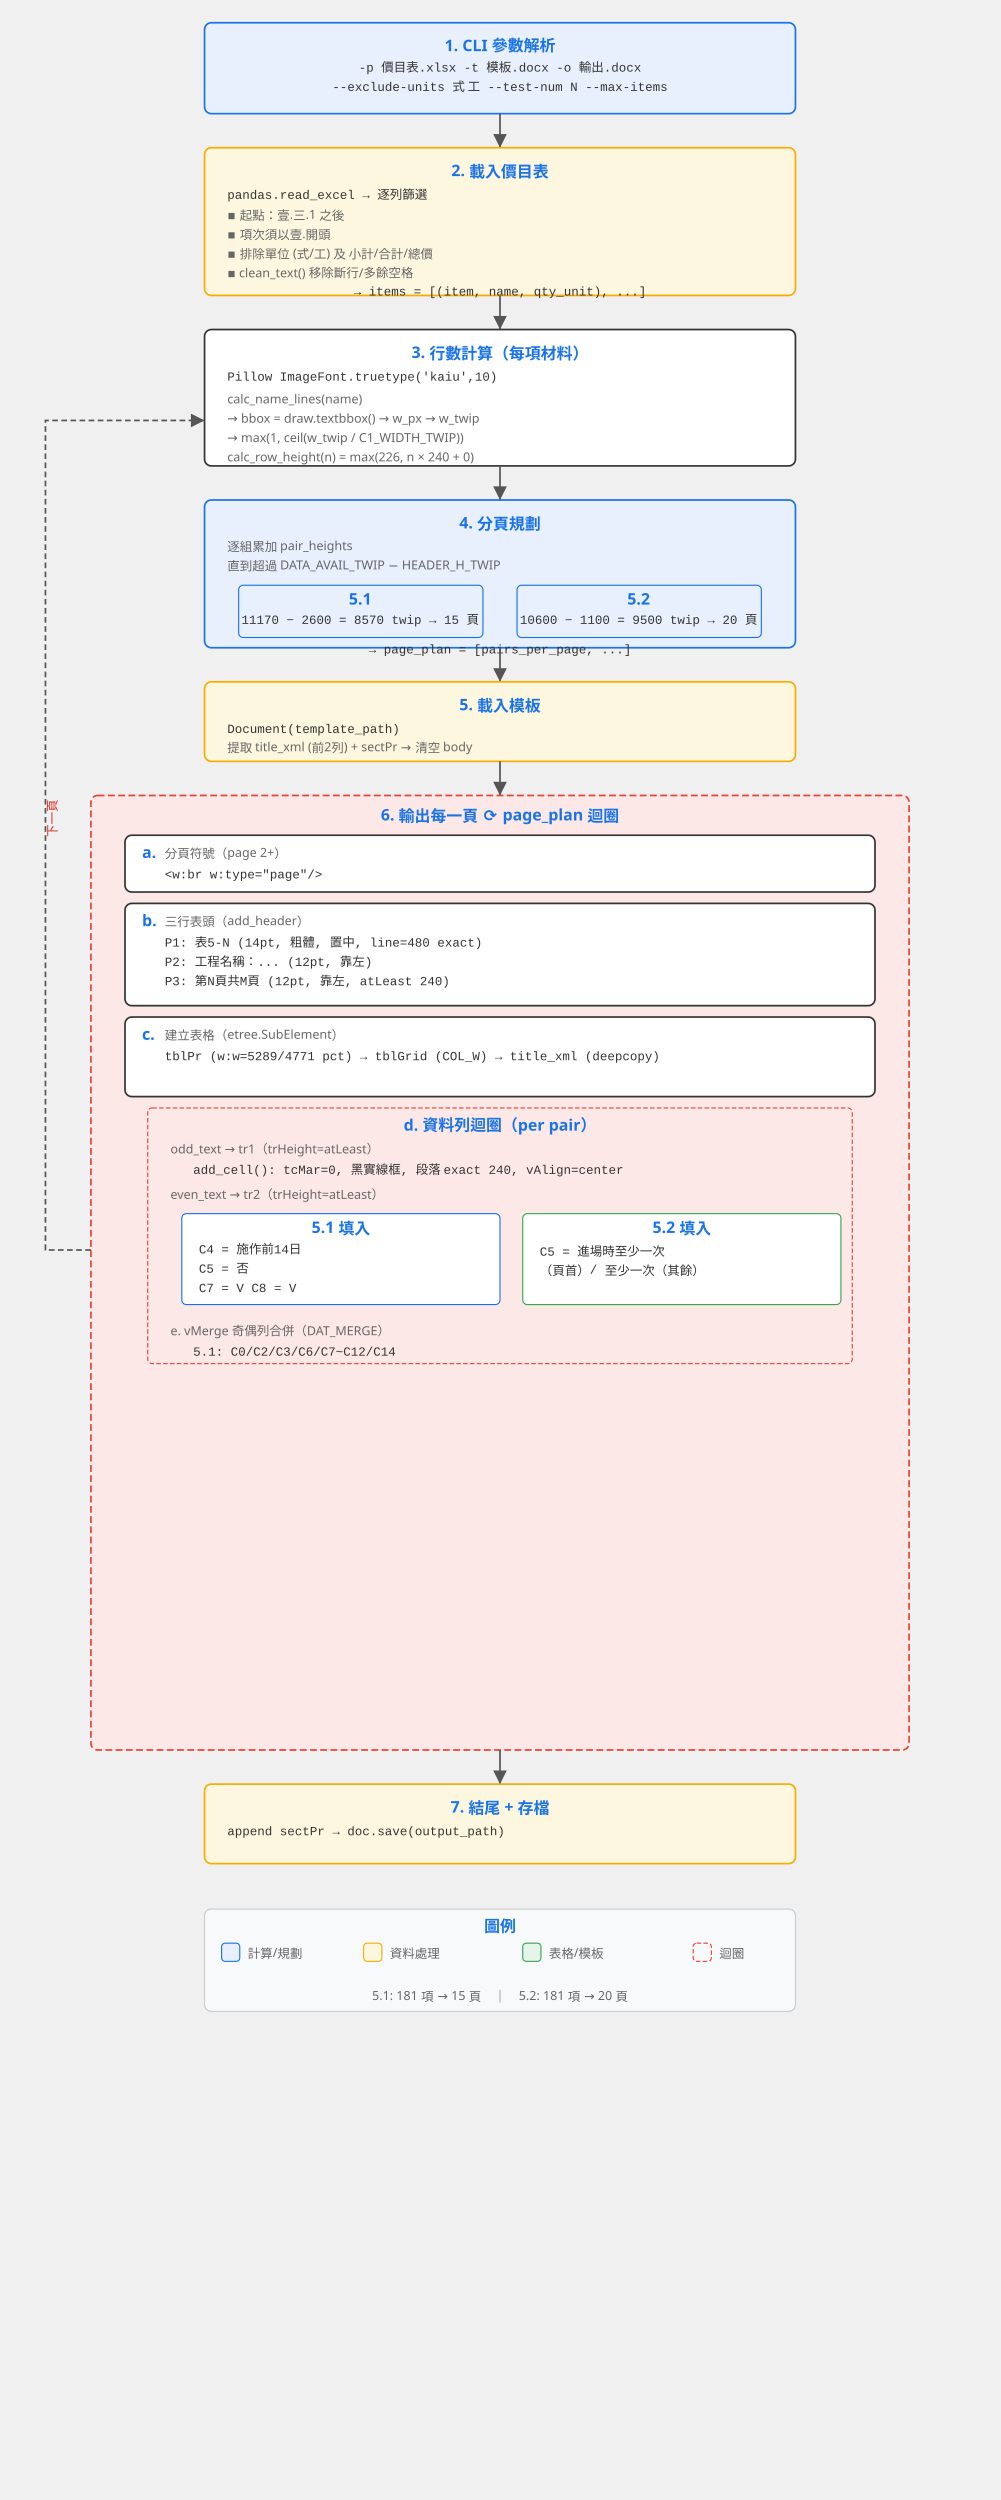
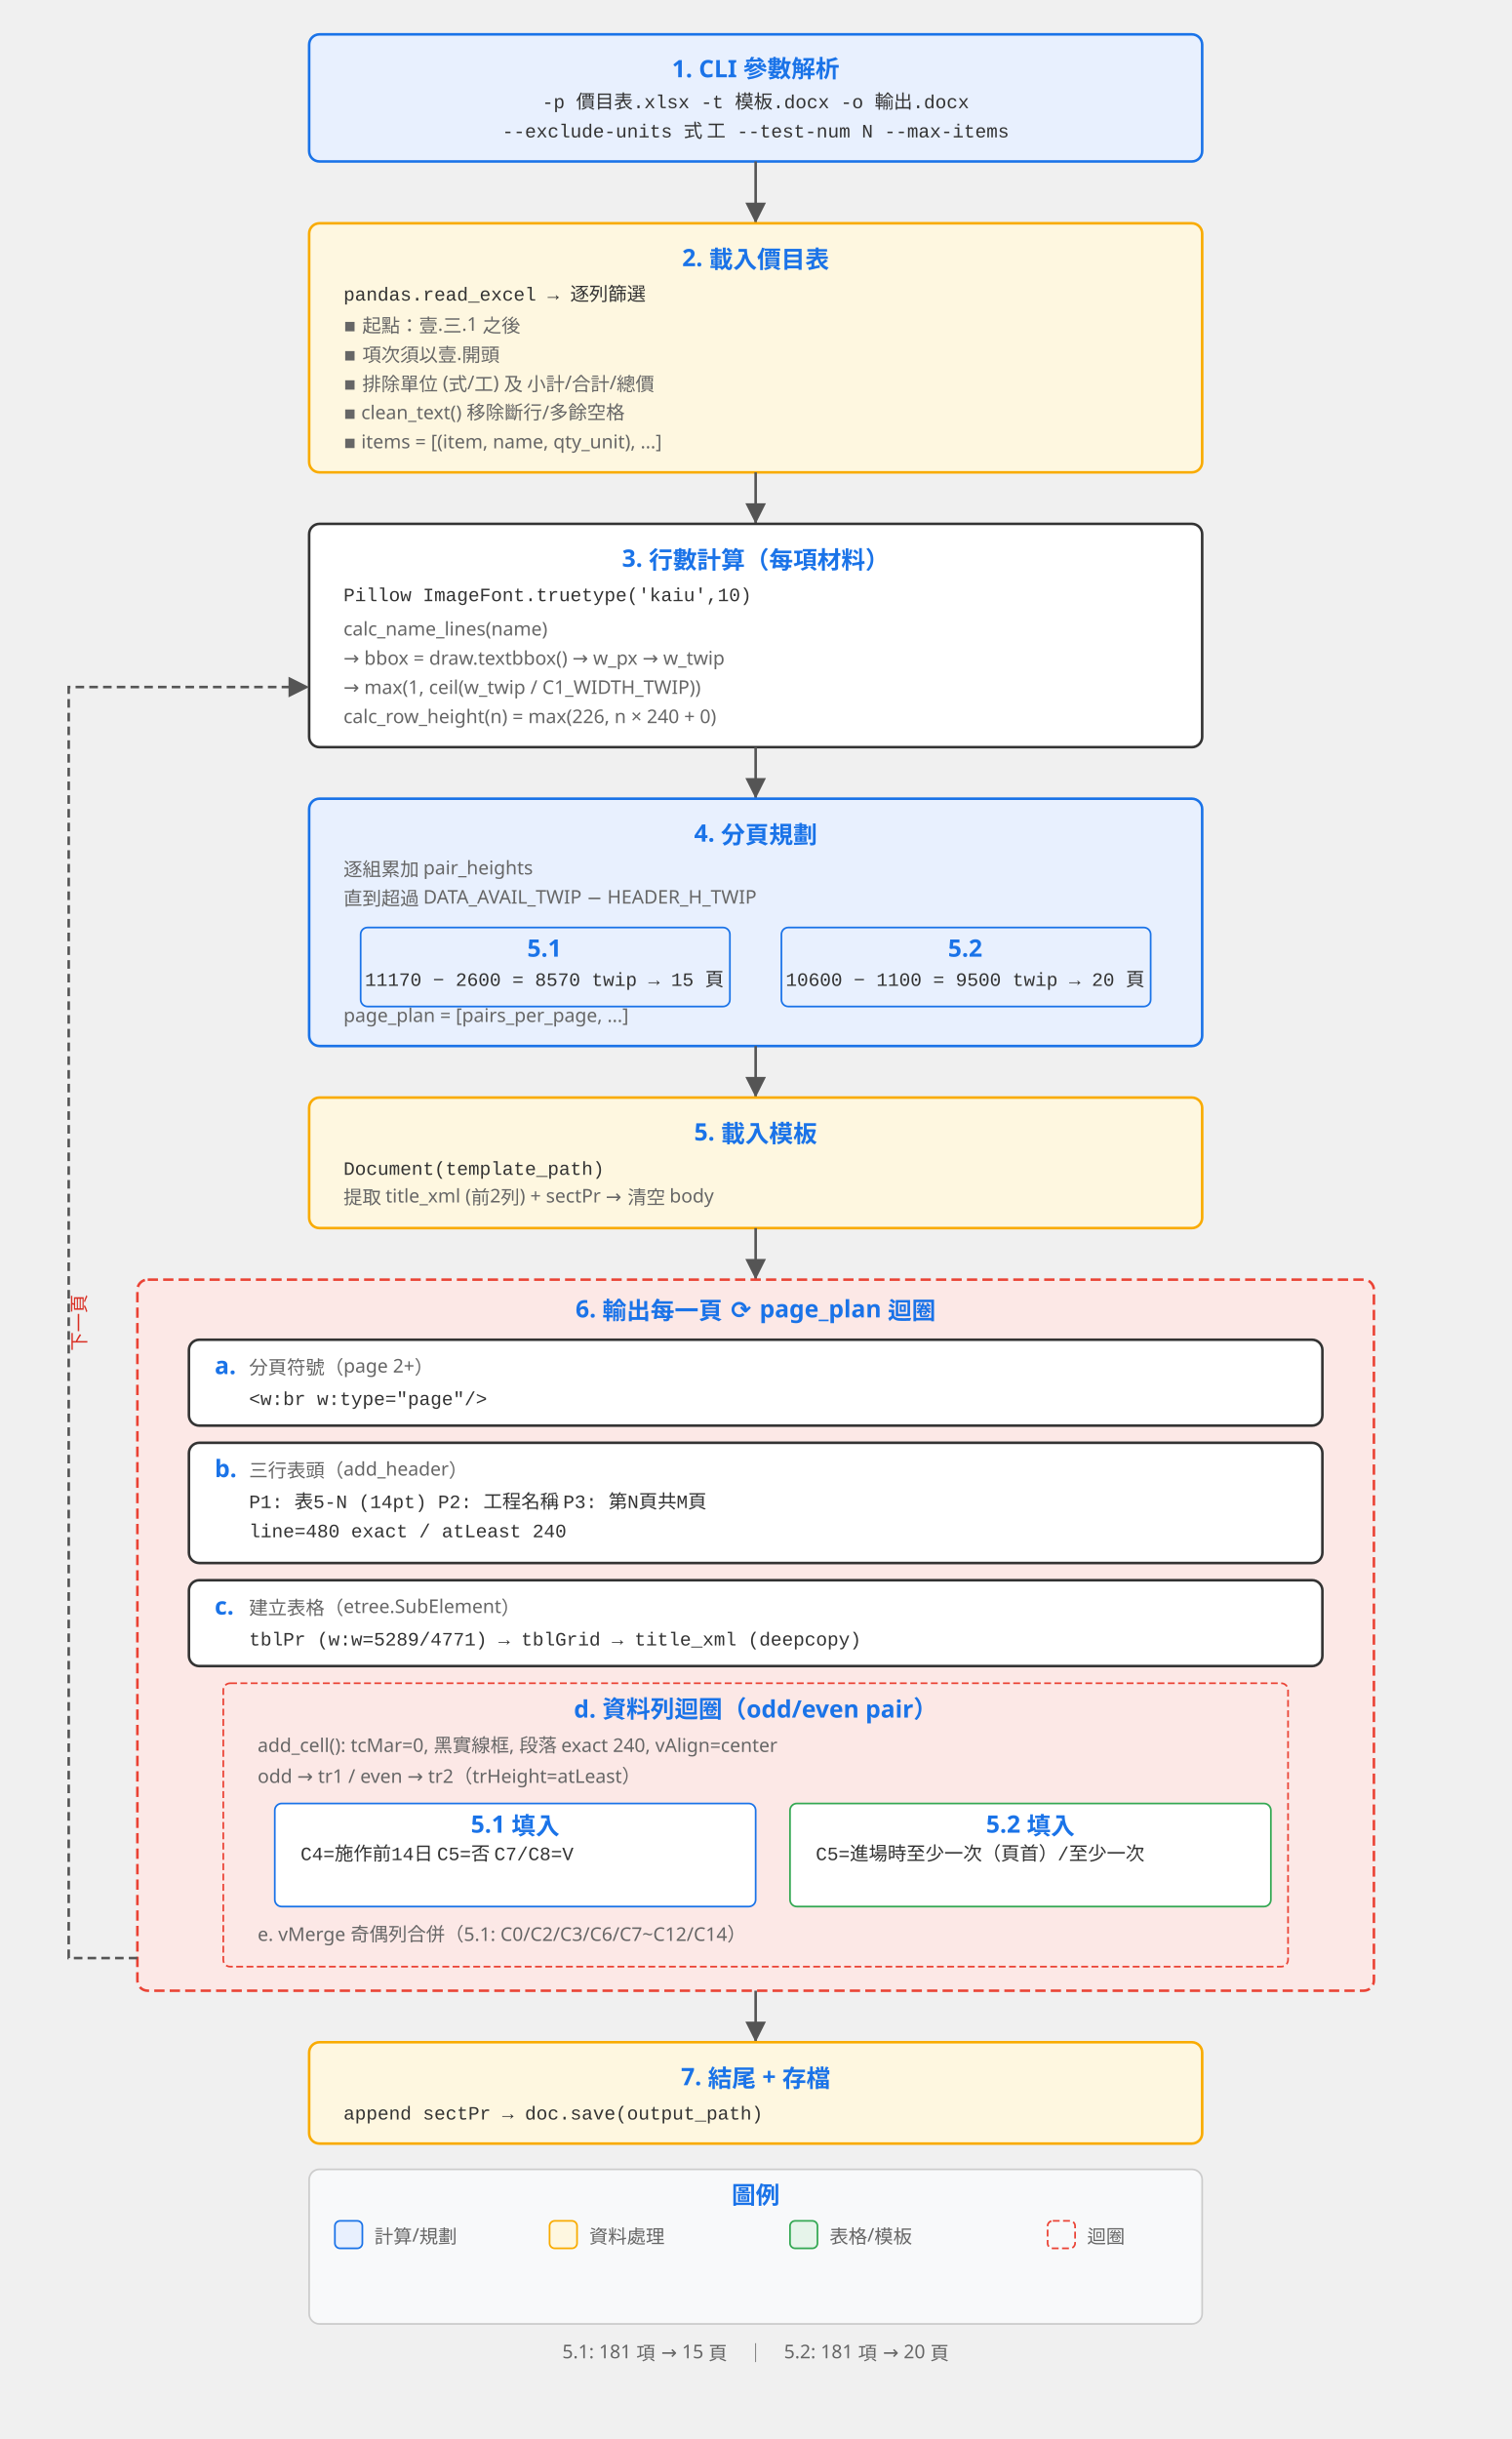
- <svg xmlns="http://www.w3.org/2000/svg" viewBox="0 0 880 2200" font-family="'Noto Sans TC','Microsoft JhengHei',sans-serif" font-size="13">
+ <svg xmlns="http://www.w3.org/2000/svg" viewBox="0 0 880 1420" font-family="'Noto Sans TC','Microsoft JhengHei',sans-serif" font-size="13">
  <defs>
    <marker id="arrow" viewBox="0 0 10 10" refX="10" refY="5" markerWidth="8" markerHeight="8" orient="auto">
      <path d="M0,0 L10,5 L0,10 Z" fill="#555" />
    </marker>
    <style>
      .box { fill:#fff; stroke:#333; stroke-width:1.5; rx:6; ry:6; }
      .box-title { fill:#e8f0fe; stroke:#1a73e8; stroke-width:1.5; rx:6; ry:6; }
      .box-data { fill:#fef7e0; stroke:#f9ab00; stroke-width:1.5; rx:6; ry:6; }
      .box-table { fill:#e6f4ea; stroke:#34a853; stroke-width:1.5; rx:6; ry:6; }
      .box-loop { fill:#fce8e6; stroke:#ea4335; stroke-width:1.5; rx:6; ry:6; stroke-dasharray:6,3; }
      .text-title { font-weight:bold; fill:#1a73e8; font-size:14; }
      .text-data { fill:#e37400; }
      .text-table { fill:#1e8e3e; }
      .text-loop { fill:#d93025; }
      .sub { font-size:11; fill:#666; }
      .code { font-family:'Consolas','Courier New',monospace; font-size:11; fill:#333; }
      .line { stroke:#555; stroke-width:1.5; fill:none; }
    </style>
  </defs>
-   <rect x="180" y="20" width="520" height="80" class="box-title" />
+   <rect x="180" y="20" width="520" height="74" class="box-title" />
  <text x="440" y="45" text-anchor="middle" class="text-title">1. CLI 參數解析</text>
  <text x="440" y="63" text-anchor="middle" class="code" font-size="11">-p 價目表.xlsx  -t 模板.docx  -o 輸出.docx</text>
  <text x="440" y="80" text-anchor="middle" class="code" font-size="11">--exclude-units 式 工  --test-num N  --max-items</text>
-   <line x1="440" y1="100" x2="440" y2="130" class="line" marker-end="url(#arrow)" />
-   <rect x="180" y="130" width="520" height="130" class="box-data" />
+   <line x1="440" y1="94" x2="440" y2="130" class="line" marker-end="url(#arrow)" />
+   <rect x="180" y="130" width="520" height="145" class="box-data" />
  <text x="440" y="155" text-anchor="middle" class="text-title" fill="#e37400">2. 載入價目表</text>
  <text x="200" y="175" class="code">pandas.read_excel → 逐列篩選</text>
  <text x="200" y="193" class="sub">▪ 起點：壹.三.1 之後</text>
  <text x="200" y="210" class="sub">▪ 項次須以壹.開頭</text>
  <text x="200" y="227" class="sub">▪ 排除單位 (式/工) 及 小計/合計/總價</text>
  <text x="200" y="244" class="sub">▪ clean_text() 移除斷行/多餘空格</text>
-   <text x="440" y="260" text-anchor="middle" class="code" font-size="11">→ items = [(item, name, qty_unit), ...]</text>
-   <line x1="440" y1="260" x2="440" y2="290" class="line" marker-end="url(#arrow)" />
-   <rect x="180" y="290" width="520" height="120" class="box" />
-   <text x="440" y="315" text-anchor="middle" class="text-title">3. 行數計算（每項材料）</text>
-   <text x="200" y="335" class="code">Pillow ImageFont.truetype('kaiu',10)</text>
-   <text x="200" y="355" class="sub">calc_name_lines(name)</text>
-   <text x="200" y="372" class="sub">  → bbox = draw.textbbox() → w_px → w_twip</text>
-   <text x="200" y="389" class="sub">  → max(1, ceil(w_twip / C1_WIDTH_TWIP))</text>
-   <text x="200" y="406" class="sub">calc_row_height(n) = max(226, n × 240 + 0)</text>
-   <line x1="440" y1="410" x2="440" y2="440" class="line" marker-end="url(#arrow)" />
-   <rect x="180" y="440" width="520" height="130" class="box-title" />
-   <text x="440" y="465" text-anchor="middle" class="text-title">4. 分頁規劃</text>
-   <text x="200" y="485" class="sub">逐組累加 pair_heights</text>
-   <text x="200" y="502" class="sub">直到超過 DATA_AVAIL_TWIP − HEADER_H_TWIP</text>
-   <rect x="210" y="515" width="215" height="46" rx="4" fill="#e8f0fe" stroke="#1a73e8" stroke-width="1" />
-   <text x="317" y="532" text-anchor="middle" class="text-title">5.1</text>
-   <text x="317" y="549" text-anchor="middle" class="code" font-size="11">11170 − 2600 = 8570 twip → 15 頁</text>
-   <rect x="455" y="515" width="215" height="46" rx="4" fill="#e8f0fe" stroke="#1a73e8" stroke-width="1" />
-   <text x="562" y="532" text-anchor="middle" class="text-title">5.2</text>
-   <text x="562" y="549" text-anchor="middle" class="code" font-size="11">10600 − 1100 = 9500 twip → 20 頁</text>
-   <text x="440" y="575" text-anchor="middle" class="code" font-size="11">→ page_plan = [pairs_per_page, ...]</text>
-   <line x1="440" y1="570" x2="440" y2="600" class="line" marker-end="url(#arrow)" />
-   <rect x="180" y="600" width="520" height="70" class="box-data" />
-   <text x="440" y="625" text-anchor="middle" class="text-title" fill="#e37400">5. 載入模板</text>
-   <text x="200" y="645" class="code">Document(template_path)</text>
-   <text x="200" y="662" class="sub">提取 title_xml (前2列) + sectPr → 清空 body</text>
-   <line x1="440" y1="670" x2="440" y2="700" class="line" marker-end="url(#arrow)" />
-   <rect x="80" y="700" width="720" height="840" class="box-loop" />
-   <text x="440" y="722" text-anchor="middle" class="text-title" fill="#d93025">6. 輸出每一頁 ⟳ page_plan 迴圈</text>
-   <rect x="110" y="735" width="660" height="50" class="box" />
-   <text x="125" y="755" class="text-title">a.</text>
-   <text x="145" y="755" class="sub">分頁符號（page 2+）</text>
-   <text x="145" y="773" class="code" font-size="11">&lt;w:br w:type="page"/&gt;</text>
-   <rect x="110" y="795" width="660" height="90" class="box" />
-   <text x="125" y="815" class="text-title">b.</text>
-   <text x="145" y="815" class="sub">三行表頭（add_header）</text>
-   <text x="145" y="833" class="code" font-size="11">P1: 表5-N (14pt, 粗體, 置中, line=480 exact)</text>
-   <text x="145" y="850" class="code" font-size="11">P2: 工程名稱：... (12pt, 靠左)</text>
-   <text x="145" y="867" class="code" font-size="11">P3: 第N頁共M頁 (12pt, 靠左, atLeast 240)</text>
-   <rect x="110" y="895" width="660" height="70" class="box" />
-   <text x="125" y="915" class="text-title">c.</text>
-   <text x="145" y="915" class="sub">建立表格（etree.SubElement）</text>
-   <text x="145" y="933" class="code" font-size="11">tblPr (w:w=5289/4771 pct)  →  tblGrid (COL_W)  →  title_xml (deepcopy)</text>
-   <rect x="130" y="975" width="620" height="225" rx="4" fill="#fce8e6" stroke="#ea4335" stroke-width="1" stroke-dasharray="4,2" />
-   <text x="440" y="995" text-anchor="middle" class="text-title" fill="#d93025">d. 資料列迴圈（per pair）</text>
-   <text x="150" y="1015" class="sub">odd_text → tr1（trHeight=atLeast）</text>
-   <text x="170" y="1033" class="code" font-size="11">add_cell(): tcMar=0, 黑實線框, 段落 exact 240, vAlign=center</text>
-   <text x="150" y="1055" class="sub">even_text → tr2（trHeight=atLeast）</text>
-   <rect x="160" y="1068" width="280" height="80" rx="4" fill="#fff" stroke="#1a73e8" stroke-width="1" />
-   <text x="300" y="1085" text-anchor="middle" class="text-title">5.1 填入</text>
-   <text x="175" y="1103" class="code" font-size="11">C4 = 施作前14日</text>
-   <text x="175" y="1120" class="code" font-size="11">C5 = 否</text>
-   <text x="175" y="1137" class="code" font-size="11">C7 = V    C8 = V</text>
-   <rect x="460" y="1068" width="280" height="80" rx="4" fill="#fff" stroke="#34a853" stroke-width="1" />
-   <text x="600" y="1085" text-anchor="middle" class="text-title">5.2 填入</text>
-   <text x="475" y="1105" class="code" font-size="11">C5 = 進場時至少一次</text>
-   <text x="475" y="1122" class="code" font-size="11">　（頁首）/ 至少一次（其餘）</text>
-   <text x="150" y="1175" class="sub">e. vMerge 奇偶列合併（DAT_MERGE）</text>
-   <text x="170" y="1193" class="code" font-size="11">5.1: C0/C2/C3/C6/C7~C12/C14</text>
-   <line x1="440" y1="1540" x2="440" y2="1570" class="line" marker-end="url(#arrow)" />
-   <rect x="180" y="1570" width="520" height="70" class="box-data" />
-   <text x="440" y="1595" text-anchor="middle" class="text-title" fill="#e37400">7. 結尾 + 存檔</text>
-   <text x="200" y="1615" class="code">append sectPr → doc.save(output_path)</text>
-   <path d="M80,1100 L40,1100 L40,370 L180,370" class="line" stroke-dasharray="5,3" stroke="#ea4335" marker-end="url(#arrow)" />
-   <text x="50" y="720" text-anchor="middle" class="text-loop" font-size="11" transform="rotate(-90,50,720)">下一頁</text>
-   <rect x="180" y="1680" width="520" height="90" rx="6" fill="#f8f9fa" stroke="#ccc" stroke-width="1" />
-   <text x="440" y="1700" text-anchor="middle" class="text-title" font-size="12">圖例</text>
-   <rect x="195" y="1710" width="16" height="16" rx="3" fill="#e8f0fe" stroke="#1a73e8" stroke-width="1" />
-   <text x="218" y="1723" class="sub">計算/規劃</text>
-   <rect x="320" y="1710" width="16" height="16" rx="3" fill="#fef7e0" stroke="#f9ab00" stroke-width="1" />
-   <text x="343" y="1723" class="sub">資料處理</text>
-   <rect x="460" y="1710" width="16" height="16" rx="3" fill="#e6f4ea" stroke="#34a853" stroke-width="1" />
-   <text x="483" y="1723" class="sub">表格/模板</text>
-   <rect x="610" y="1710" width="16" height="16" rx="3" stroke="#ea4335" stroke-width="1" stroke-dasharray="4,2" fill="none" />
-   <text x="633" y="1723" class="sub">迴圈</text>
-   <text x="440" y="1760" text-anchor="middle" class="sub" font-size="11">5.1: 181 項 → 15 頁　｜　5.2: 181 項 → 20 頁</text>
+   <text x="200" y="261" class="sub">▪ items = [(item, name, qty_unit), ...]</text>
+   <line x1="440" y1="275" x2="440" y2="305" class="line" marker-end="url(#arrow)" />
+   <rect x="180" y="305" width="520" height="130" class="box" />
+   <text x="440" y="330" text-anchor="middle" class="text-title">3. 行數計算（每項材料）</text>
+   <text x="200" y="350" class="code">Pillow ImageFont.truetype('kaiu',10)</text>
+   <text x="200" y="370" class="sub">calc_name_lines(name)</text>
+   <text x="200" y="387" class="sub">  → bbox = draw.textbbox() → w_px → w_twip</text>
+   <text x="200" y="404" class="sub">  → max(1, ceil(w_twip / C1_WIDTH_TWIP))</text>
+   <text x="200" y="421" class="sub">calc_row_height(n) = max(226, n × 240 + 0)</text>
+   <line x1="440" y1="435" x2="440" y2="465" class="line" marker-end="url(#arrow)" />
+   <rect x="180" y="465" width="520" height="144" class="box-title" />
+   <text x="440" y="490" text-anchor="middle" class="text-title">4. 分頁規劃</text>
+   <text x="200" y="510" class="sub">逐組累加 pair_heights</text>
+   <text x="200" y="527" class="sub">直到超過 DATA_AVAIL_TWIP − HEADER_H_TWIP</text>
+   <rect x="210" y="540" width="215" height="46" rx="4" fill="#e8f0fe" stroke="#1a73e8" stroke-width="1" />
+   <text x="317" y="557" text-anchor="middle" class="text-title">5.1</text>
+   <text x="317" y="574" text-anchor="middle" class="code" font-size="11">11170 − 2600 = 8570 twip → 15 頁</text>
+   <rect x="455" y="540" width="215" height="46" rx="4" fill="#e8f0fe" stroke="#1a73e8" stroke-width="1" />
+   <text x="562" y="557" text-anchor="middle" class="text-title">5.2</text>
+   <text x="562" y="574" text-anchor="middle" class="code" font-size="11">10600 − 1100 = 9500 twip → 20 頁</text>
+   <text x="200" y="595" class="sub">page_plan = [pairs_per_page, ...]</text>
+   <line x1="440" y1="609" x2="440" y2="639" class="line" marker-end="url(#arrow)" />
+   <rect x="180" y="639" width="520" height="76" class="box-data" />
+   <text x="440" y="664" text-anchor="middle" class="text-title" fill="#e37400">5. 載入模板</text>
+   <text x="200" y="684" class="code">Document(template_path)</text>
+   <text x="200" y="701" class="sub">提取 title_xml (前2列) + sectPr → 清空 body</text>
+   <line x1="440" y1="715" x2="440" y2="745" class="line" marker-end="url(#arrow)" />
+   <rect x="80" y="745" width="720" height="414" class="box-loop" />
+   <text x="440" y="767" text-anchor="middle" class="text-title" fill="#d93025">6. 輸出每一頁 ⟳ page_plan 迴圈</text>
+   <rect x="110" y="780" width="660" height="50" class="box" />
+   <text x="125" y="800" class="text-title">a.</text>
+   <text x="145" y="800" class="sub">分頁符號（page 2+）</text>
+   <text x="145" y="818" class="code" font-size="11">&lt;w:br w:type="page"/&gt;</text>
+   <rect x="110" y="840" width="660" height="70" class="box" />
+   <text x="125" y="860" class="text-title">b.</text>
+   <text x="145" y="860" class="sub">三行表頭（add_header）</text>
+   <text x="145" y="878" class="code" font-size="11">P1: 表5-N (14pt)  P2: 工程名稱  P3: 第N頁共M頁</text>
+   <text x="145" y="895" class="code" font-size="11">line=480 exact / atLeast 240</text>
+   <rect x="110" y="920" width="660" height="50" class="box" />
+   <text x="125" y="940" class="text-title">c.</text>
+   <text x="145" y="940" class="sub">建立表格（etree.SubElement）</text>
+   <text x="145" y="958" class="code" font-size="11">tblPr (w:w=5289/4771) → tblGrid → title_xml (deepcopy)</text>
+   <rect x="130" y="980" width="620" height="165" rx="4" fill="#fce8e6" stroke="#ea4335" stroke-width="1" stroke-dasharray="4,2" />
+   <text x="440" y="1000" text-anchor="middle" class="text-title" fill="#d93025">d. 資料列迴圈（odd/even pair）</text>
+   <text x="150" y="1020" class="sub">add_cell(): tcMar=0, 黑實線框, 段落 exact 240, vAlign=center</text>
+   <text x="150" y="1038" class="sub">odd → tr1 / even → tr2（trHeight=atLeast）</text>
+   <rect x="160" y="1050" width="280" height="60" rx="4" fill="#fff" stroke="#1a73e8" stroke-width="1" />
+   <text x="300" y="1067" text-anchor="middle" class="text-title">5.1 填入</text>
+   <text x="175" y="1083" class="code" font-size="11">C4=施作前14日  C5=否  C7/C8=V</text>
+   <rect x="460" y="1050" width="280" height="60" rx="4" fill="#fff" stroke="#34a853" stroke-width="1" />
+   <text x="600" y="1067" text-anchor="middle" class="text-title">5.2 填入</text>
+   <text x="475" y="1083" class="code" font-size="11">C5=進場時至少一次（頁首）/至少一次</text>
+   <text x="150" y="1130" class="sub">e. vMerge 奇偶列合併（5.1: C0/C2/C3/C6/C7~C12/C14）</text>
+   <line x1="440" y1="1159" x2="440" y2="1189" class="line" marker-end="url(#arrow)" />
+   <rect x="180" y="1189" width="520" height="59" class="box-data" />
+   <text x="440" y="1214" text-anchor="middle" class="text-title" fill="#e37400">7. 結尾 + 存檔</text>
+   <text x="200" y="1234" class="code">append sectPr → doc.save(output_path)</text>
+   <path d="M80,1140 L40,1140 L40,400 L180,400" class="line" stroke-dasharray="5,3" stroke="#ea4335" marker-end="url(#arrow)" />
+   <text x="50" y="770" text-anchor="middle" class="text-loop" font-size="11" transform="rotate(-90,50,770)">下一頁</text>
+   <rect x="180" y="1263" width="520" height="90" rx="6" fill="#f8f9fa" stroke="#ccc" stroke-width="1" />
+   <text x="440" y="1283" text-anchor="middle" class="text-title" font-size="12">圖例</text>
+   <rect x="195" y="1293" width="16" height="16" rx="3" fill="#e8f0fe" stroke="#1a73e8" stroke-width="1" />
+   <text x="218" y="1306" class="sub">計算/規劃</text>
+   <rect x="320" y="1293" width="16" height="16" rx="3" fill="#fef7e0" stroke="#f9ab00" stroke-width="1" />
+   <text x="343" y="1306" class="sub">資料處理</text>
+   <rect x="460" y="1293" width="16" height="16" rx="3" fill="#e6f4ea" stroke="#34a853" stroke-width="1" />
+   <text x="483" y="1306" class="sub">表格/模板</text>
+   <rect x="610" y="1293" width="16" height="16" rx="3" stroke="#ea4335" stroke-width="1" stroke-dasharray="4,2" fill="none" />
+   <text x="633" y="1306" class="sub">迴圈</text>
+   <text x="440" y="1373" text-anchor="middle" class="sub" font-size="11">5.1: 181 項 → 15 頁　｜　5.2: 181 項 → 20 頁</text>
</svg>
